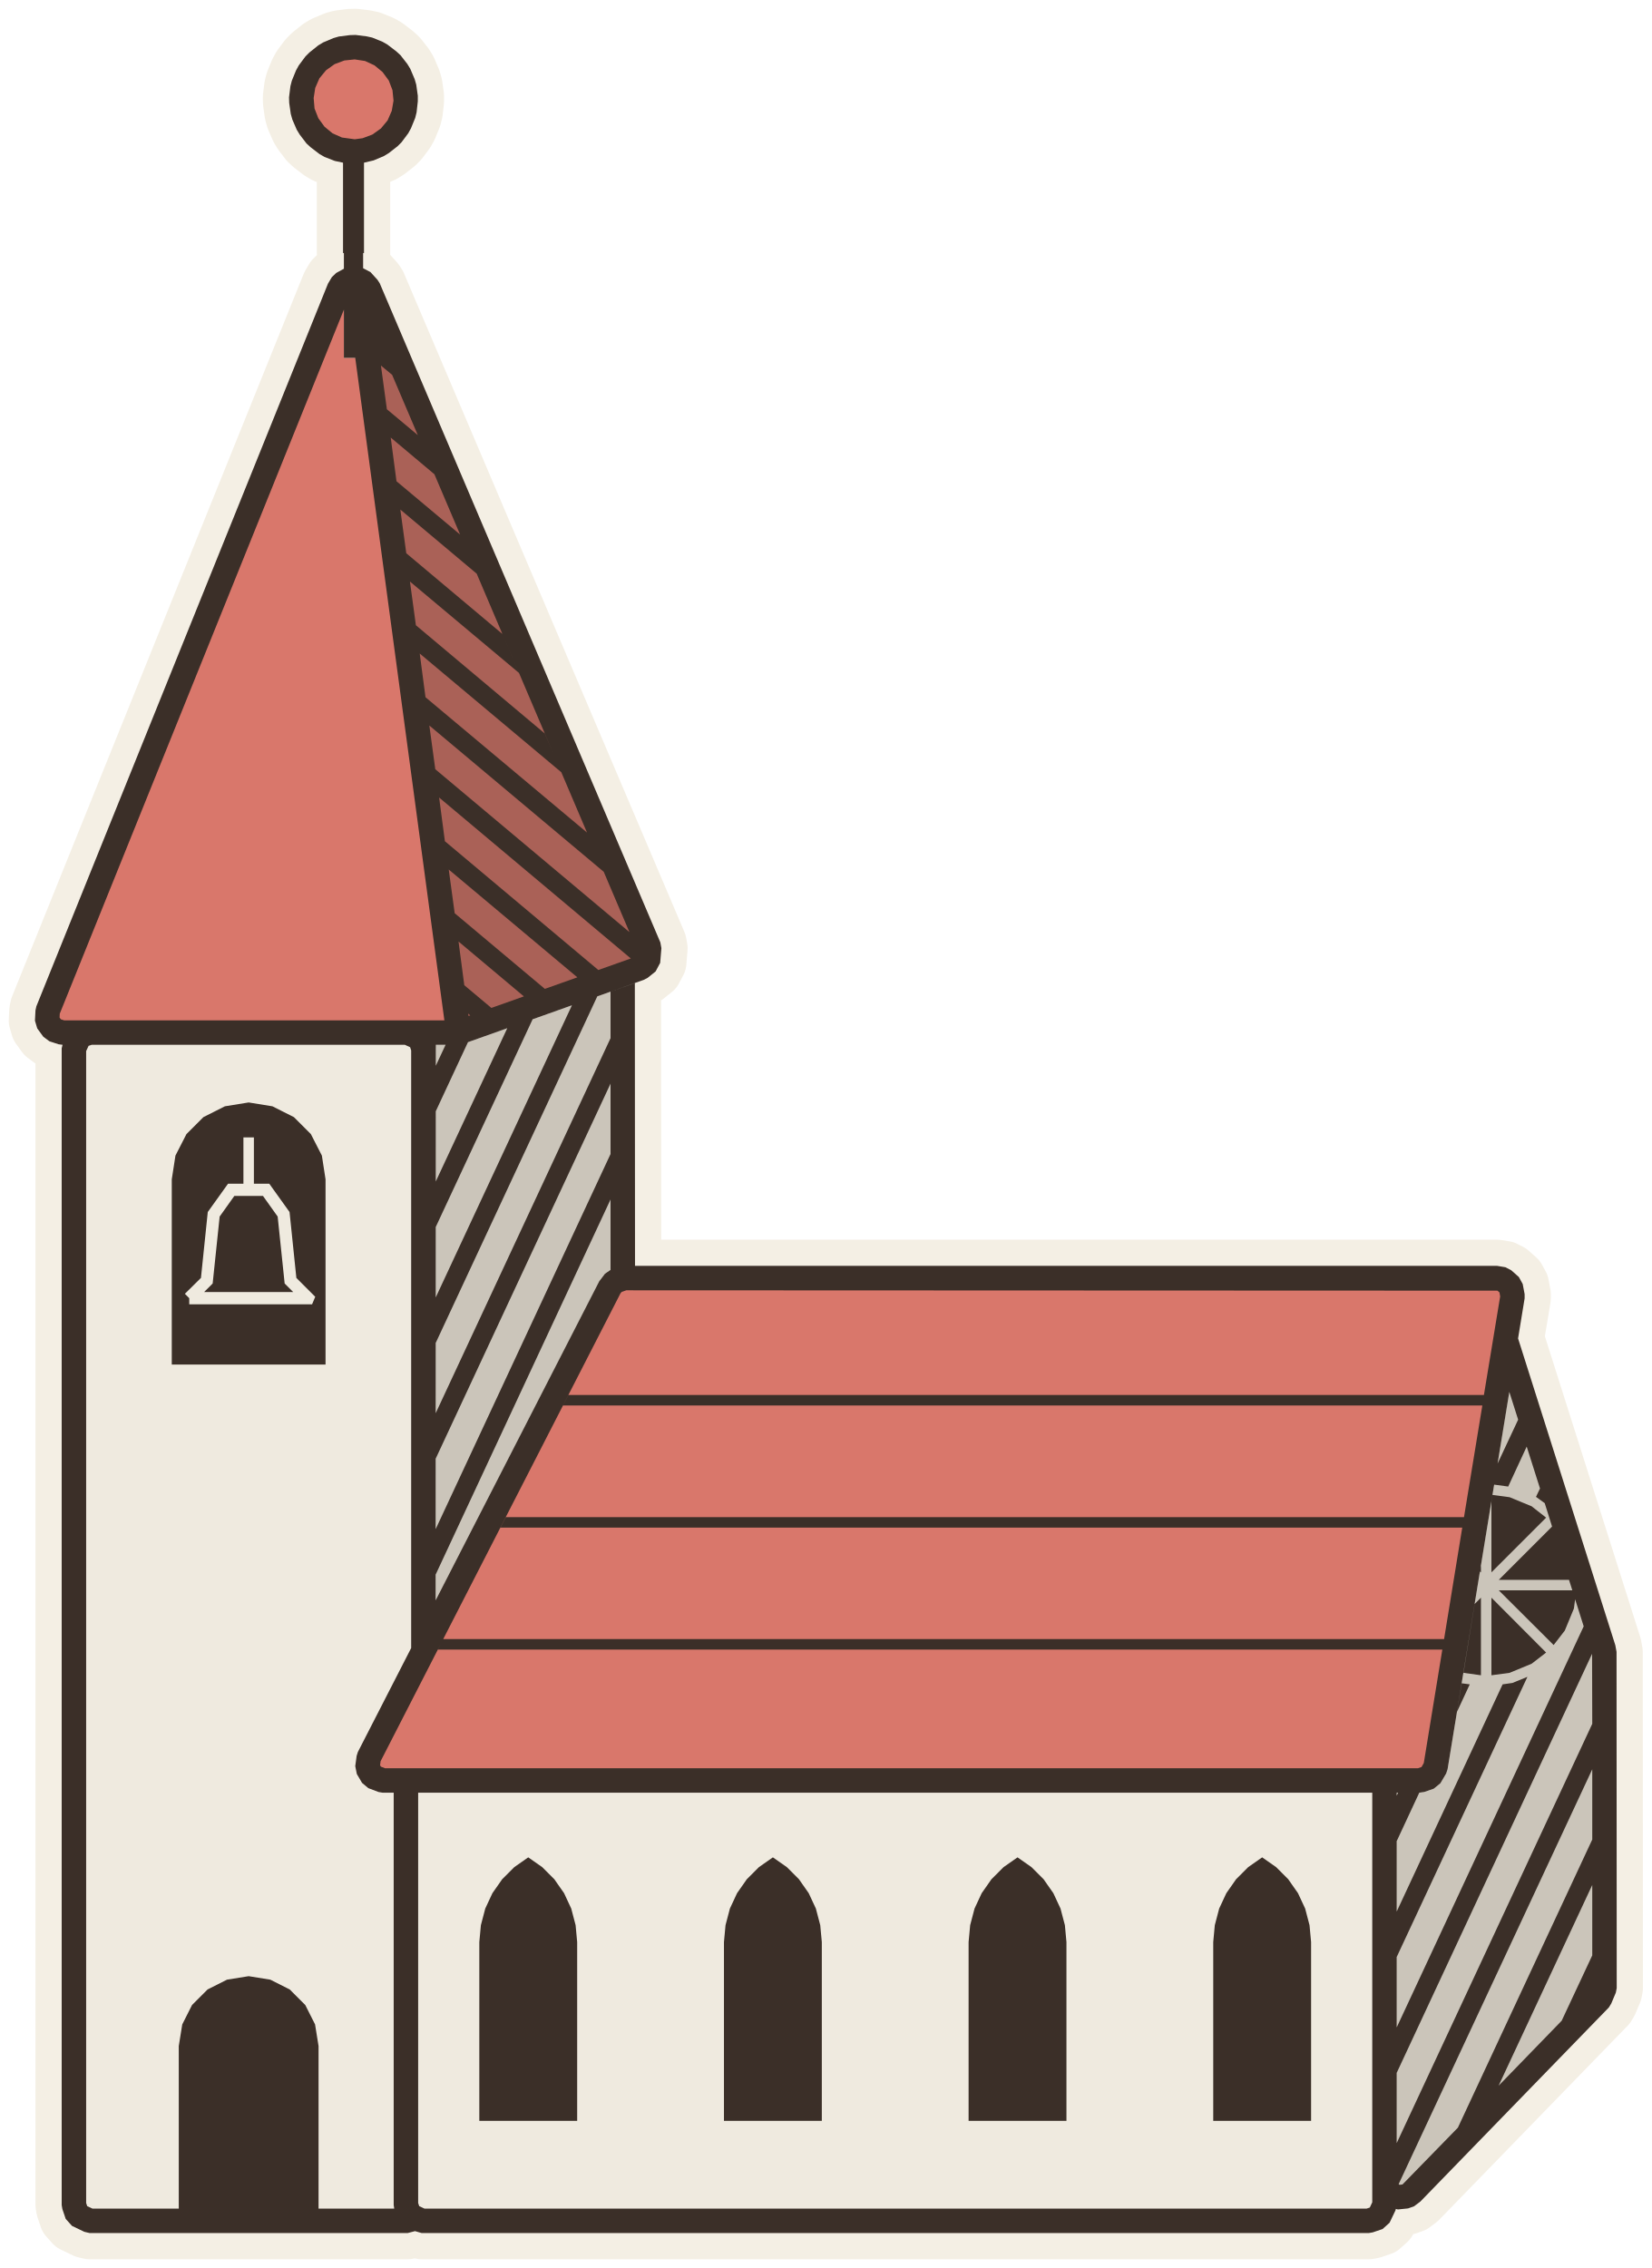
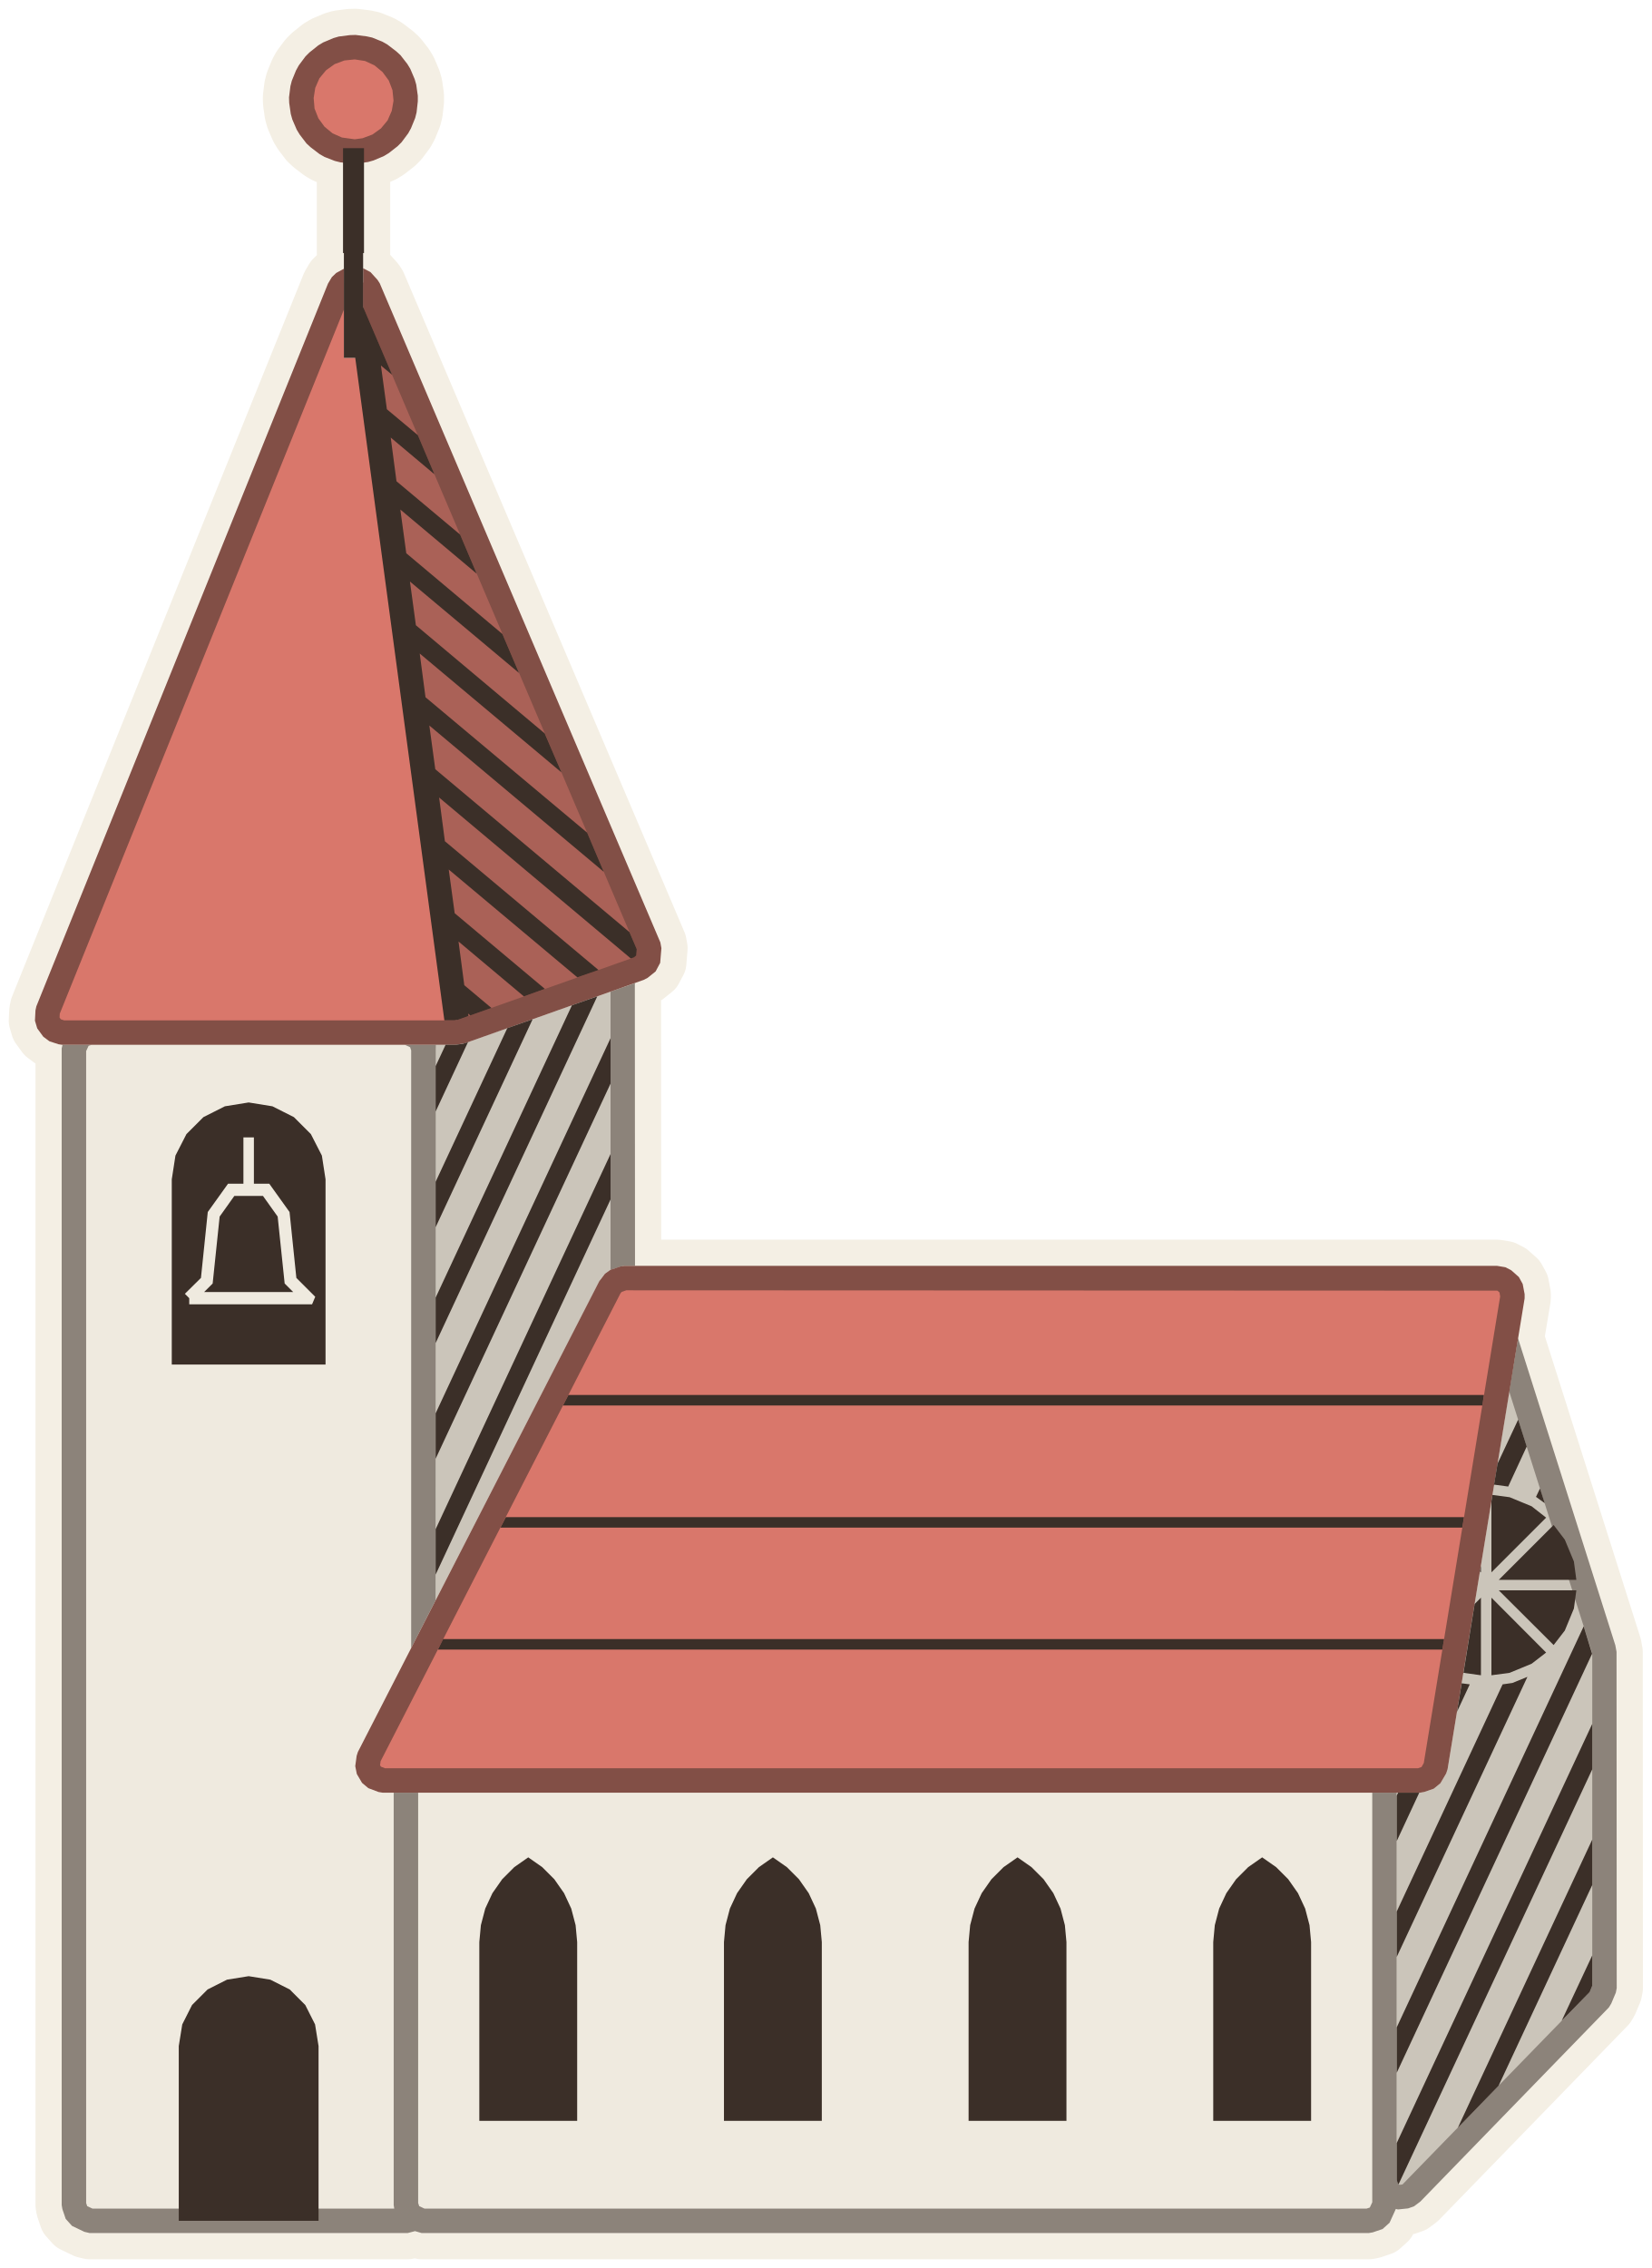
<svg xmlns="http://www.w3.org/2000/svg" viewBox="-51.23 -127.09 94.52 129.79" data-palette="wall:#EFEADF;roof:#D9776B;wood:#C9A97C;earth:#94744F;water:#8FB0B8;flag:#4A3B32;ink:#3B2F28;halo:#F4EFE4">
  <path data-role="sil" fill="#F4EFE4" stroke="#F4EFE4" stroke-width="3" stroke-linejoin="round" d="M-27.9 0.7L-27.48 0.59L-27.1 0.7L27.1 0.7L27.33 0.66L27.89 0.47L28.29 0.11L28.65 -0.68L28.77 -0.65L29.35 -0.71L29.69 -0.83L30.05 -1.1L40.84 -12.21L40.98 -12.44L41.24 -13.06L41.29 -13.32L41.28 -32.56L41.21 -32.94L35.64 -50.51L36.02 -52.79L36.02 -53.03L35.91 -53.61L35.69 -54.01L35.25 -54.4L34.92 -54.57L34.44 -54.65L-14.89 -54.65L-14.9 -70.83L-14.38 -71.02L-14.17 -71.13L-13.71 -71.5L-13.45 -71.99L-13.38 -72.83L-13.44 -73.16L-29.5 -110.88L-29.63 -111.08L-30.03 -111.52L-30.45 -111.74L-30.45 -112.61L-30.4 -112.61L-30.4 -117.78L-29.85 -117.91L-29.26 -118.16L-28.98 -118.33L-28.48 -118.72L-28.25 -118.95L-27.87 -119.46L-27.71 -119.75L-27.47 -120.34L-27.39 -120.66L-27.32 -121.29L-27.32 -121.61L-27.41 -122.25L-27.5 -122.56L-27.75 -123.15L-27.92 -123.43L-28.31 -123.93L-28.55 -124.15L-29.06 -124.54L-29.34 -124.7L-29.93 -124.94L-30.25 -125.01L-30.88 -125.09L-31.21 -125.08L-31.84 -125L-32.15 -124.91L-32.74 -124.66L-33.02 -124.49L-33.52 -124.09L-33.75 -123.86L-34.13 -123.35L-34.29 -123.06L-34.53 -122.47L-34.61 -122.16L-34.69 -121.52L-34.68 -121.2L-34.59 -120.57L-34.5 -120.25L-34.25 -119.67L-34.08 -119.39L-33.69 -118.88L-33.45 -118.66L-32.94 -118.27L-32.66 -118.11L-32.07 -117.88L-31.6 -117.78L-31.6 -112.61L-31.55 -112.61L-31.55 -111.71L-31.99 -111.47L-32.24 -111.23L-32.46 -110.86L-49.15 -69.5L-49.2 -69.27L-49.23 -68.68L-49.1 -68.24L-48.75 -67.76L-48.4 -67.5L-47.88 -67.33L-47.65 -67.3L-47.7 -67.1L-47.7 -0.9L-47.66 -0.67L-47.47 -0.11L-47.11 0.29L-46.4 0.63L-46.1 0.7Z" />
  <path data-role="wall" fill="#EFEADF" d="M-28.47 -0.11L-28.66 -0.67L-28.7 -0.9L-28.7 -24.5L-29.33 -24.5L-29.57 -24.54L-30.15 -24.76L-30.51 -25.06L-30.81 -25.57L-30.9 -26.02L-30.82 -26.61L-30.75 -26.83L-27 -34.14L-27 -67.1L-27.07 -67.3L-46.9 -67.3L-47 -67.1L-47 -0.9L-46.81 -0.34L-46.1 0L-28.37 0ZM27.66 -0.19L28 -0.9L28 -24.5L-28 -24.5L-28 -0.9L-27.81 -0.34L-27.1 0L27.1 0Z" />
  <path data-role="wall-shade" fill="#cbc5ba" d="M-26.3 -35.51L-16.85 -53.91L-16.61 -54.2L-16.3 -54.42L-15.59 -54.64L-15.59 -70.59L-24.73 -67.36L-25.15 -67.3L-26.33 -67.3L-26.3 -67.1ZM29.28 -1.4L29.55 -1.59L40.33 -12.7L40.59 -13.32L40.59 -32.46L40.55 -32.73L35.39 -48.98L31.61 -25.84L31.53 -25.6L31.2 -25.04L30.82 -24.73L30.27 -24.54L30.04 -24.5L28.7 -24.5L28.7 -1.34Z" />
  <path data-role="roof" fill="#D9776B" d="M-30.34 -118.49L-30.11 -118.55L-29.61 -118.76L-29.41 -118.88L-28.97 -119.21L-28.81 -119.38L-28.47 -119.81L-28.36 -120.02L-28.15 -120.52L-28.09 -120.75L-28.02 -121.29L-28.02 -121.52L-28.09 -122.06L-28.15 -122.29L-28.36 -122.8L-28.47 -123L-28.81 -123.43L-28.97 -123.6L-29.41 -123.93L-29.61 -124.05L-30.11 -124.26L-30.34 -124.32L-30.88 -124.39L-31.12 -124.39L-31.66 -124.32L-31.89 -124.26L-32.39 -124.05L-32.59 -123.93L-33.03 -123.6L-33.19 -123.43L-33.53 -123L-33.64 -122.8L-33.85 -122.29L-33.91 -122.06L-33.98 -121.52L-33.98 -121.29L-33.91 -120.75L-33.85 -120.52L-33.64 -120.02L-33.53 -119.81L-33.19 -119.38L-33.03 -119.21L-32.59 -118.88L-32.39 -118.76L-31.89 -118.55L-31.66 -118.49L-31.12 -118.42L-30.88 -118.42ZM-25 -68.03L-30.45 -108.52L-30.45 -106.61L-31.55 -106.61L-31.55 -110.91L-31.65 -110.86L-31.81 -110.59L-48.5 -69.24L-48.53 -68.65L-48.19 -68.17L-47.67 -68L-25.15 -68ZM30.59 -25.39L30.92 -25.95L35.33 -52.91L35.22 -53.49L34.78 -53.88L34.44 -53.95L-15.51 -53.95L-16.07 -53.76L-16.31 -53.46L-30.13 -26.51L-30.21 -25.93L-29.91 -25.41L-29.33 -25.2L30.04 -25.2Z" />
  <path data-role="roof-shade" fill="#aa6157" d="M-24.85 -68.05L-14.61 -71.68L-14.15 -72.05L-14.08 -72.88L-30.15 -110.61L-30.45 -110.94L-30.45 -108.52L-25 -68.03Z" />
-   <path data-role="ink" fill="#3B2F28" d="M-32.24 -111.23L-32.46 -110.86L-49.15 -69.5L-49.2 -69.27L-49.23 -68.68L-49.1 -68.24L-48.75 -67.76L-48.4 -67.5L-47.88 -67.33L-47.65 -67.3L-47.7 -67.1L-47.7 -0.9L-47.66 -0.67L-47.47 -0.11L-47.11 0.29L-46.4 0.63L-46.1 0.7L-27.9 0.7L-27.48 0.59L-27.1 0.7L27.1 0.7L27.33 0.66L27.89 0.47L28.29 0.11L28.63 -0.6L28.7 -0.9L28.7 -24.5L28.78 -24.5L28.7 -24.33L28.7 -21.73L29.99 -24.5L30.27 -24.54L30.82 -24.73L31.2 -25.04L31.53 -25.6L31.61 -25.84L36.02 -52.79L36.02 -53.03L35.91 -53.61L35.69 -54.01L35.25 -54.4L34.92 -54.57L34.44 -54.65L-14.89 -54.65L-14.9 -70.83L-16.29 -70.34L-16.29 -67.68L-26.3 -46.21L-26.3 -43.61L-16.29 -65.08L-16.29 -61.05L-26.3 -39.58L-26.3 -36.98L-16.29 -58.45L-16.29 -54.42L-16.61 -54.2L-16.93 -53.78L-26.3 -35.51L-26.29 -67.3L-25.73 -67.3L-26.3 -66.08L-26.3 -63.48L-24.45 -67.45L-22.2 -68.25L-26.3 -59.46L-26.3 -56.86L-20.75 -68.76L-18.5 -69.56L-26.3 -52.83L-26.3 -50.23L-17.05 -70.07L-14.38 -71.02L-14.17 -71.13L-13.71 -71.5L-13.45 -71.99L-13.38 -72.83L-13.44 -73.16L-29.5 -110.88L-29.63 -111.08L-30.03 -111.52L-30.45 -111.74L-30.45 -112.61L-30.4 -112.61L-30.4 -117.78L-29.85 -117.91L-29.26 -118.16L-28.98 -118.33L-28.48 -118.72L-28.25 -118.95L-27.87 -119.46L-27.71 -119.75L-27.47 -120.34L-27.39 -120.66L-27.32 -121.29L-27.32 -121.61L-27.41 -122.25L-27.5 -122.56L-27.75 -123.15L-27.92 -123.43L-28.31 -123.93L-28.55 -124.15L-29.06 -124.54L-29.34 -124.7L-29.93 -124.94L-30.25 -125.01L-30.88 -125.09L-31.21 -125.08L-31.84 -125L-32.15 -124.91L-32.74 -124.66L-33.02 -124.49L-33.52 -124.09L-33.75 -123.86L-34.13 -123.35L-34.29 -123.06L-34.53 -122.47L-34.61 -122.16L-34.69 -121.52L-34.68 -121.2L-34.59 -120.57L-34.5 -120.25L-34.25 -119.67L-34.08 -119.39L-33.69 -118.88L-33.45 -118.66L-32.94 -118.27L-32.66 -118.11L-32.07 -117.88L-31.6 -117.78L-31.6 -112.61L-31.55 -112.61L-31.55 -111.71L-31.99 -111.47ZM-30.93 -119.12L-31.66 -119.22L-32.2 -119.46L-32.66 -119.84L-33.01 -120.32L-33.23 -120.88L-33.28 -121.48L-33.19 -122.06L-32.95 -122.61L-32.57 -123.07L-32.08 -123.42L-31.52 -123.63L-30.93 -123.69L-30.34 -123.6L-29.8 -123.35L-29.34 -122.97L-28.98 -122.48L-28.77 -121.93L-28.71 -121.33L-28.81 -120.75L-29.05 -120.2L-29.43 -119.74L-29.92 -119.39L-30.48 -119.18ZM-47.56 -68.7L-47.75 -68.76L-47.82 -68.86L-47.81 -69.08L-31.55 -109.37L-31.55 -106.61L-30.9 -106.61L-25.8 -68.7ZM-29.09 -103.67L-29.43 -106.17L-28.79 -105.64L-27.32 -102.19ZM-24.9 -96.5L-28.54 -99.55L-28.87 -102.05L-26.37 -99.95ZM-15.21 -73.75L-26.32 -83.07L-26.66 -85.57L-16.68 -77.2L-17.63 -79.44L-26.88 -87.19L-27.21 -89.69L-19.1 -82.89L-20.06 -85.12L-27.43 -91.31L-27.77 -93.81L-21.53 -88.58L-22.48 -90.81L-27.98 -95.43L-28.32 -97.93L-23.95 -94.26ZM-25.77 -78.95L-26.1 -81.45L-15.13 -72.24L-16.99 -71.58ZM-25.21 -74.83L-25.55 -77.33L-18.19 -71.16L-20.05 -70.5ZM-23.11 -69.41L-24.66 -70.71L-24.99 -73.21L-21.25 -70.07ZM-24.42 -68.95L-24.44 -69.09L-24.32 -68.98ZM-33 -0.7L-33 -10L-33.2 -11.24L-33.76 -12.35L-34.65 -13.24L-35.76 -13.8L-37 -14L-38.24 -13.8L-39.35 -13.24L-40.24 -12.35L-40.8 -11.24L-41 -10L-41 -0.7L-45.94 -0.7L-46.24 -0.84L-46.3 -1.02L-46.3 -66.94L-46.16 -67.24L-45.98 -67.3L-28.06 -67.3L-27.76 -67.16L-27.7 -66.98L-27.7 -32.78L-30.75 -26.83L-30.82 -26.61L-30.9 -26.02L-30.81 -25.57L-30.51 -25.06L-30.15 -24.76L-29.57 -24.54L-29.33 -24.5L-28.7 -24.5L-28.7 -0.9L-28.67 -0.7ZM-32.6 -59.6L-32.81 -60.96L-33.44 -62.19L-34.41 -63.16L-35.64 -63.78L-37 -64L-38.36 -63.78L-39.59 -63.16L-40.56 -62.19L-41.19 -60.96L-41.4 -59.6L-41.4 -49L-32.6 -49ZM-40.4 -52.45L-40.4 -52.8L-40.65 -53.05L-39.73 -53.96L-39.34 -57.73L-38.18 -59.35L-37.3 -59.35L-37.3 -62L-36.7 -62L-36.7 -59.35L-35.82 -59.35L-34.66 -57.73L-34.27 -53.96L-33.19 -52.88L-33.37 -52.45ZM-34.94 -53.64L-35.34 -57.47L-36.18 -58.65L-37.82 -58.65L-38.66 -57.47L-39.06 -53.64L-39.55 -53.15L-34.45 -53.15ZM-29.2 -25.9L-29.43 -25.99L-29.48 -26.07L-29.45 -26.3L-15.72 -53.08L-15.65 -53.16L-15.39 -53.25L34.46 -53.23L34.58 -53.13L34.62 -52.9L33.69 -47.26L-18.7 -47.26L-19.01 -46.66L33.6 -46.66L32.55 -40.27L-22.28 -40.27L-22.59 -39.67L32.45 -39.67L31.41 -33.29L-25.87 -33.29L-26.17 -32.69L31.31 -32.69L30.25 -26.2L30.12 -25.97L29.92 -25.9ZM29.35 -0.71L29.69 -0.83L30.05 -1.1L40.84 -12.21L40.98 -12.44L41.24 -13.06L41.29 -13.32L41.28 -32.56L41.21 -32.94L35.64 -50.51L35.14 -47.45L36.9 -41.91L36.67 -41.43L37.17 -41.07L37.59 -39.73L34.54 -36.68L38.56 -36.68L38.75 -36.08L34.54 -36.08L37.68 -32.95L38.32 -33.78L38.84 -35.04L38.91 -35.57L39.4 -34.02L28.7 -11.07L28.7 -8.47L39.88 -32.45L39.89 -28.44L28.7 -4.45L28.7 -0.9L28.65 -0.68L28.77 -0.65ZM36.14 -44.31L35.65 -45.85L34.47 -43.33L34.27 -42.13L35.08 -42.02ZM37.25 -40.24L36.42 -40.89L35.16 -41.41L34.18 -41.54L34.12 -41.16L34.12 -37.11ZM33.52 -37.49L33.46 -37.16L33.52 -37.11ZM35.16 -31.36L36.42 -31.88L37.25 -32.52L34.12 -35.66L34.12 -31.22ZM33.52 -35.66L33.16 -35.3L32.52 -31.36L33.52 -31.22ZM36.18 -31.13L35.32 -30.78L34.76 -30.7L28.7 -17.7L28.7 -15.1ZM32.88 -30.7L32.42 -30.76L32.15 -29.13ZM28.81 -2.1L39.89 -25.84L39.89 -21.82L32.2 -5.33L29.03 -2.08L28.86 -2.06ZM-26.94 -0.7L-27.24 -0.84L-27.3 -1.02L-27.3 -24.5L27.3 -24.5L27.3 -1.06L27.16 -0.76L26.98 -0.7ZM-18.2 -15.95L-18.29 -16.92L-18.54 -17.87L-18.95 -18.75L-19.51 -19.55L-20.2 -20.24L-21 -20.8L-21.8 -20.24L-22.49 -19.55L-23.05 -18.75L-23.46 -17.87L-23.71 -16.92L-23.8 -15.95L-23.8 -5.72L-18.2 -5.72ZM-4.2 -15.95L-4.29 -16.92L-4.54 -17.87L-4.95 -18.75L-5.51 -19.55L-6.2 -20.24L-7 -20.8L-7.8 -20.24L-8.49 -19.55L-9.05 -18.75L-9.46 -17.87L-9.71 -16.92L-9.8 -15.95L-9.8 -5.72L-4.2 -5.72ZM9.8 -15.95L9.71 -16.92L9.46 -17.87L9.05 -18.75L8.49 -19.55L7.8 -20.24L7 -20.8L6.2 -20.24L5.51 -19.55L4.95 -18.75L4.54 -17.87L4.29 -16.92L4.2 -15.95L4.2 -5.72L9.8 -5.72ZM23.8 -15.95L23.71 -16.92L23.46 -17.87L23.05 -18.75L22.49 -19.55L21.8 -20.24L21 -20.8L20.2 -20.24L19.51 -19.55L18.95 -18.75L18.54 -17.87L18.29 -16.92L18.2 -15.95L18.2 -5.72L23.8 -5.72ZM34.53 -7.73L39.89 -19.22L39.89 -15.19L38.14 -11.45Z" />
+   <path data-role="wall-line" fill="#8c837a" d="M-15.74 -54.61L-15.51 -54.65L-14.89 -54.65L-14.9 -70.83L-16.29 -70.34L-16.29 -54.42ZM29.35 -0.71L29.69 -0.83L30.05 -1.1L40.84 -12.21L40.98 -12.44L41.24 -13.06L41.29 -13.32L41.28 -32.56L41.21 -32.94L35.64 -50.51L35.14 -47.45L39.86 -32.57L39.89 -32.4L39.89 -13.46L39.74 -13.09L29.03 -2.08L28.86 -2.06L28.77 -2.12L28.7 -2.34L28.7 -24.5L27.3 -24.5L27.3 -1.06L27.16 -0.76L26.98 -0.7L-26.94 -0.7L-27.24 -0.84L-27.3 -1.02L-27.3 -24.5L-28.7 -24.5L-28.7 -0.9L-28.67 -0.7L-45.94 -0.7L-46.24 -0.84L-46.3 -1.02L-46.3 -66.94L-46.16 -67.24L-45.98 -67.3L-47.65 -67.3L-47.7 -67.1L-47.7 -0.9L-47.66 -0.67L-47.47 -0.11L-47.11 0.29L-46.4 0.63L-46.1 0.7L-27.9 0.7L-27.48 0.59L-27.1 0.7L27.1 0.7L27.33 0.66L27.89 0.47L28.29 0.11L28.65 -0.68L28.77 -0.65ZM-26.3 -35.51L-26.29 -67.3L-28.06 -67.3L-27.76 -67.16L-27.7 -66.98L-27.7 -32.78Z" />
+   <path data-role="roof-line" fill="#824f46" d="M-30.88 -117.72L-30.16 -117.82L-29.85 -117.91L-29.26 -118.16L-28.98 -118.33L-28.48 -118.72L-28.25 -118.95L-27.87 -119.46L-27.71 -119.75L-27.47 -120.34L-27.39 -120.66L-27.32 -121.29L-27.32 -121.61L-27.41 -122.25L-27.5 -122.56L-27.75 -123.15L-27.92 -123.43L-28.31 -123.93L-28.55 -124.15L-29.06 -124.54L-29.34 -124.7L-29.93 -124.94L-30.25 -125.01L-30.88 -125.09L-31.21 -125.08L-31.84 -125L-32.15 -124.91L-32.74 -124.66L-33.02 -124.49L-33.52 -124.09L-33.75 -123.86L-34.13 -123.35L-34.29 -123.06L-34.53 -122.47L-34.61 -122.16L-34.69 -121.52L-34.68 -121.2L-34.59 -120.57L-34.5 -120.25L-34.25 -119.67L-34.08 -119.39L-33.69 -118.88L-33.45 -118.66L-32.94 -118.27L-32.66 -118.11L-32.07 -117.88L-31.75 -117.8L-31.12 -117.72ZM-30.93 -119.12L-31.66 -119.22L-32.2 -119.46L-32.66 -119.84L-33.01 -120.32L-33.23 -120.88L-33.28 -121.48L-33.19 -122.06L-32.95 -122.61L-32.57 -123.07L-32.08 -123.42L-31.52 -123.63L-30.93 -123.69L-30.34 -123.6L-29.8 -123.35L-29.34 -122.97L-28.98 -122.48L-28.77 -121.93L-28.71 -121.33L-28.81 -120.75L-29.05 -120.2L-29.43 -119.74L-29.92 -119.39L-30.48 -119.18ZM-25.15 -67.3L-24.62 -67.39L-14.38 -71.02L-14.17 -71.13L-13.71 -71.5L-13.45 -71.99L-13.38 -72.83L-13.44 -73.16L-29.5 -110.88L-29.63 -111.08L-30.03 -111.52L-30.45 -111.74L-30.45 -109.53L-14.79 -72.77L-14.82 -72.41L-14.95 -72.3L-25.03 -68.73L-25.21 -68.7L-47.56 -68.7L-47.75 -68.76L-47.82 -68.86L-47.81 -69.08L-31.55 -109.37L-31.55 -111.71L-31.99 -111.47L-32.24 -111.23L-32.46 -110.86L-49.15 -69.5L-49.2 -69.27L-49.23 -68.68L-49.1 -68.24L-48.75 -67.76L-48.4 -67.5L-47.88 -67.33L-47.67 -67.3ZM30.27 -24.54L30.82 -24.73L31.2 -25.04L31.53 -25.6L31.61 -25.84L36.02 -52.79L36.02 -53.03L35.91 -53.61L35.69 -54.01L35.25 -54.4L34.92 -54.57L34.44 -54.65L-15.51 -54.65L-15.74 -54.61L-16.3 -54.42L-16.61 -54.2L-16.93 -53.78L-30.75 -26.83L-30.82 -26.61L-30.9 -26.02L-30.81 -25.57L-30.51 -25.06L-30.15 -24.76L-29.57 -24.54L-29.33 -24.5L30.04 -24.5ZM-29.2 -25.9L-29.43 -25.99L-29.48 -26.07L-29.45 -26.3L-15.72 -53.08L-15.65 -53.16L-15.39 -53.25L34.46 -53.23L34.58 -53.13L34.62 -52.9L30.25 -26.2L30.12 -25.97L29.92 -25.9Z" />
+   <path data-role="ink" fill="#3B2F28" d="M-30.45 -112.61L-30.4 -112.61L-30.4 -118.61L-31.6 -118.61L-31.6 -112.61L-31.55 -112.61L-31.55 -106.61L-30.9 -106.61L-25.8 -68.7L-25.21 -68.7L-25.03 -68.73L-24.42 -68.95L-24.44 -69.09L-24.32 -68.98L-23.11 -69.41L-24.66 -70.71L-24.99 -73.21L-21.25 -70.07L-20.05 -70.5L-25.21 -74.83L-25.55 -77.33L-18.19 -71.16L-16.98 -71.58L-25.77 -78.95L-26.1 -81.45L-15.13 -72.24L-14.95 -72.3L-14.82 -72.41L-14.79 -72.77L-15.21 -73.75L-26.32 -83.07L-26.66 -85.57L-16.68 -77.2L-17.63 -79.44L-26.88 -87.19L-27.21 -89.69L-19.1 -82.89L-20.06 -85.12L-27.43 -91.31L-27.77 -93.81L-21.53 -88.58L-22.48 -90.81L-27.98 -95.43L-28.32 -97.93L-23.95 -94.26L-24.9 -96.5L-28.54 -99.55L-28.87 -102.05L-26.37 -99.95L-27.32 -102.19L-29.09 -103.67L-29.43 -106.17L-28.79 -105.64L-30.45 -109.53ZM-17.05 -70.07L-18.5 -69.56L-26.3 -52.83L-26.3 -50.23ZM-20.75 -68.76L-22.2 -68.25L-26.3 -59.46L-26.3 -56.86ZM-16.29 -65.08L-16.29 -67.68L-26.3 -46.21L-26.3 -43.61ZM-24.45 -67.45L-24.73 -67.36L-25.15 -67.3L-25.73 -67.3L-26.3 -66.08L-26.3 -63.48ZM-32.6 -59.6L-32.81 -60.96L-33.44 -62.19L-34.41 -63.16L-35.64 -63.78L-37 -64L-38.36 -63.78L-39.59 -63.16L-40.56 -62.19L-41.19 -60.96L-41.4 -59.6L-41.4 -49L-32.6 -49ZM-40.4 -52.45L-40.4 -52.8L-40.65 -53.05L-39.73 -53.96L-39.34 -57.73L-38.18 -59.35L-37.3 -59.35L-37.3 -62L-36.7 -62L-36.7 -59.35L-35.82 -59.35L-34.66 -57.73L-34.27 -53.96L-33.19 -52.88L-33.37 -52.45ZM-16.29 -58.45L-16.29 -61.05L-26.3 -39.58L-26.3 -36.98ZM-34.94 -53.64L-35.34 -57.47L-36.18 -58.65L-37.82 -58.65L-38.66 -57.47L-39.06 -53.64L-39.55 -53.15L-34.45 -53.15ZM33.6 -46.66L33.69 -47.26L-18.7 -47.26L-19.01 -46.66ZM36.14 -44.31L35.65 -45.85L34.47 -43.33L34.27 -42.13L35.08 -42.02ZM36.9 -41.91L36.67 -41.43L37.17 -41.07ZM37.25 -40.24L36.42 -40.89L35.16 -41.41L34.18 -41.54L34.12 -41.16L34.12 -37.11ZM32.55 -40.27L-22.28 -40.27L-22.59 -39.67L32.45 -39.67ZM38.84 -37.73L38.32 -38.98L37.68 -39.82L34.54 -36.68L38.98 -36.68ZM33.52 -37.49L33.46 -37.16L33.52 -37.11ZM38.32 -33.78L38.84 -35.04L38.98 -36.08L34.54 -36.08L37.68 -32.95ZM35.16 -31.36L36.42 -31.88L37.25 -32.52L34.12 -35.66L34.12 -31.22ZM33.52 -35.66L33.16 -35.3L32.52 -31.36L33.52 -31.22ZM39.88 -32.45L39.4 -34.02L28.7 -11.07L28.7 -8.47ZM31.31 -32.69L31.41 -33.29L-25.87 -33.29L-26.17 -32.69ZM36.18 -31.13L35.32 -30.78L34.76 -30.7L28.7 -17.7L28.7 -15.1ZM32.88 -30.7L32.42 -30.76L32.15 -29.13ZM39.89 -25.84L39.89 -28.44L28.7 -4.45L28.7 -2.34L28.77 -2.12L28.81 -2.1ZM29.99 -24.5L28.78 -24.5L28.7 -24.33L28.7 -21.73ZM34.53 -7.73L39.89 -19.22L39.89 -21.82L32.2 -5.33ZM-18.2 -15.95L-18.29 -16.92L-18.54 -17.87L-18.95 -18.75L-19.51 -19.55L-20.2 -20.24L-21 -20.8L-21.8 -20.24L-22.49 -19.55L-23.05 -18.75L-23.46 -17.87L-23.71 -16.92L-23.8 -15.95L-23.8 -5.72L-18.2 -5.72ZM-4.2 -15.95L-4.29 -16.92L-4.54 -17.87L-4.95 -18.75L-5.51 -19.55L-6.2 -20.24L-7 -20.8L-7.8 -20.24L-8.49 -19.55L-9.05 -18.75L-9.46 -17.87L-9.71 -16.92L-9.8 -15.95L-9.8 -5.72L-4.2 -5.72ZM9.8 -15.95L9.71 -16.92L9.46 -17.87L9.05 -18.75L8.49 -19.55L7.8 -20.24L7 -20.8L6.2 -20.24L5.51 -19.55L4.95 -18.75L4.54 -17.87L4.29 -16.92L4.2 -15.95L4.2 -5.72L9.8 -5.72ZM23.8 -15.95L23.71 -16.92L23.46 -17.87L23.05 -18.75L22.49 -19.55L21.8 -20.24L21 -20.8L20.2 -20.24L19.51 -19.55L18.95 -18.75L18.54 -17.87L18.29 -16.92L18.2 -15.95L18.2 -5.72L23.8 -5.72ZM39.74 -13.09L39.89 -13.46L39.89 -15.19L38.14 -11.45ZM-33 -10L-33.2 -11.24L-33.76 -12.35L-34.65 -13.24L-35.76 -13.8L-37 -14L-38.24 -13.8L-39.35 -13.24L-40.24 -12.35L-40.8 -11.24L-41 -10L-41 0L-33 0Z" />
</svg>
